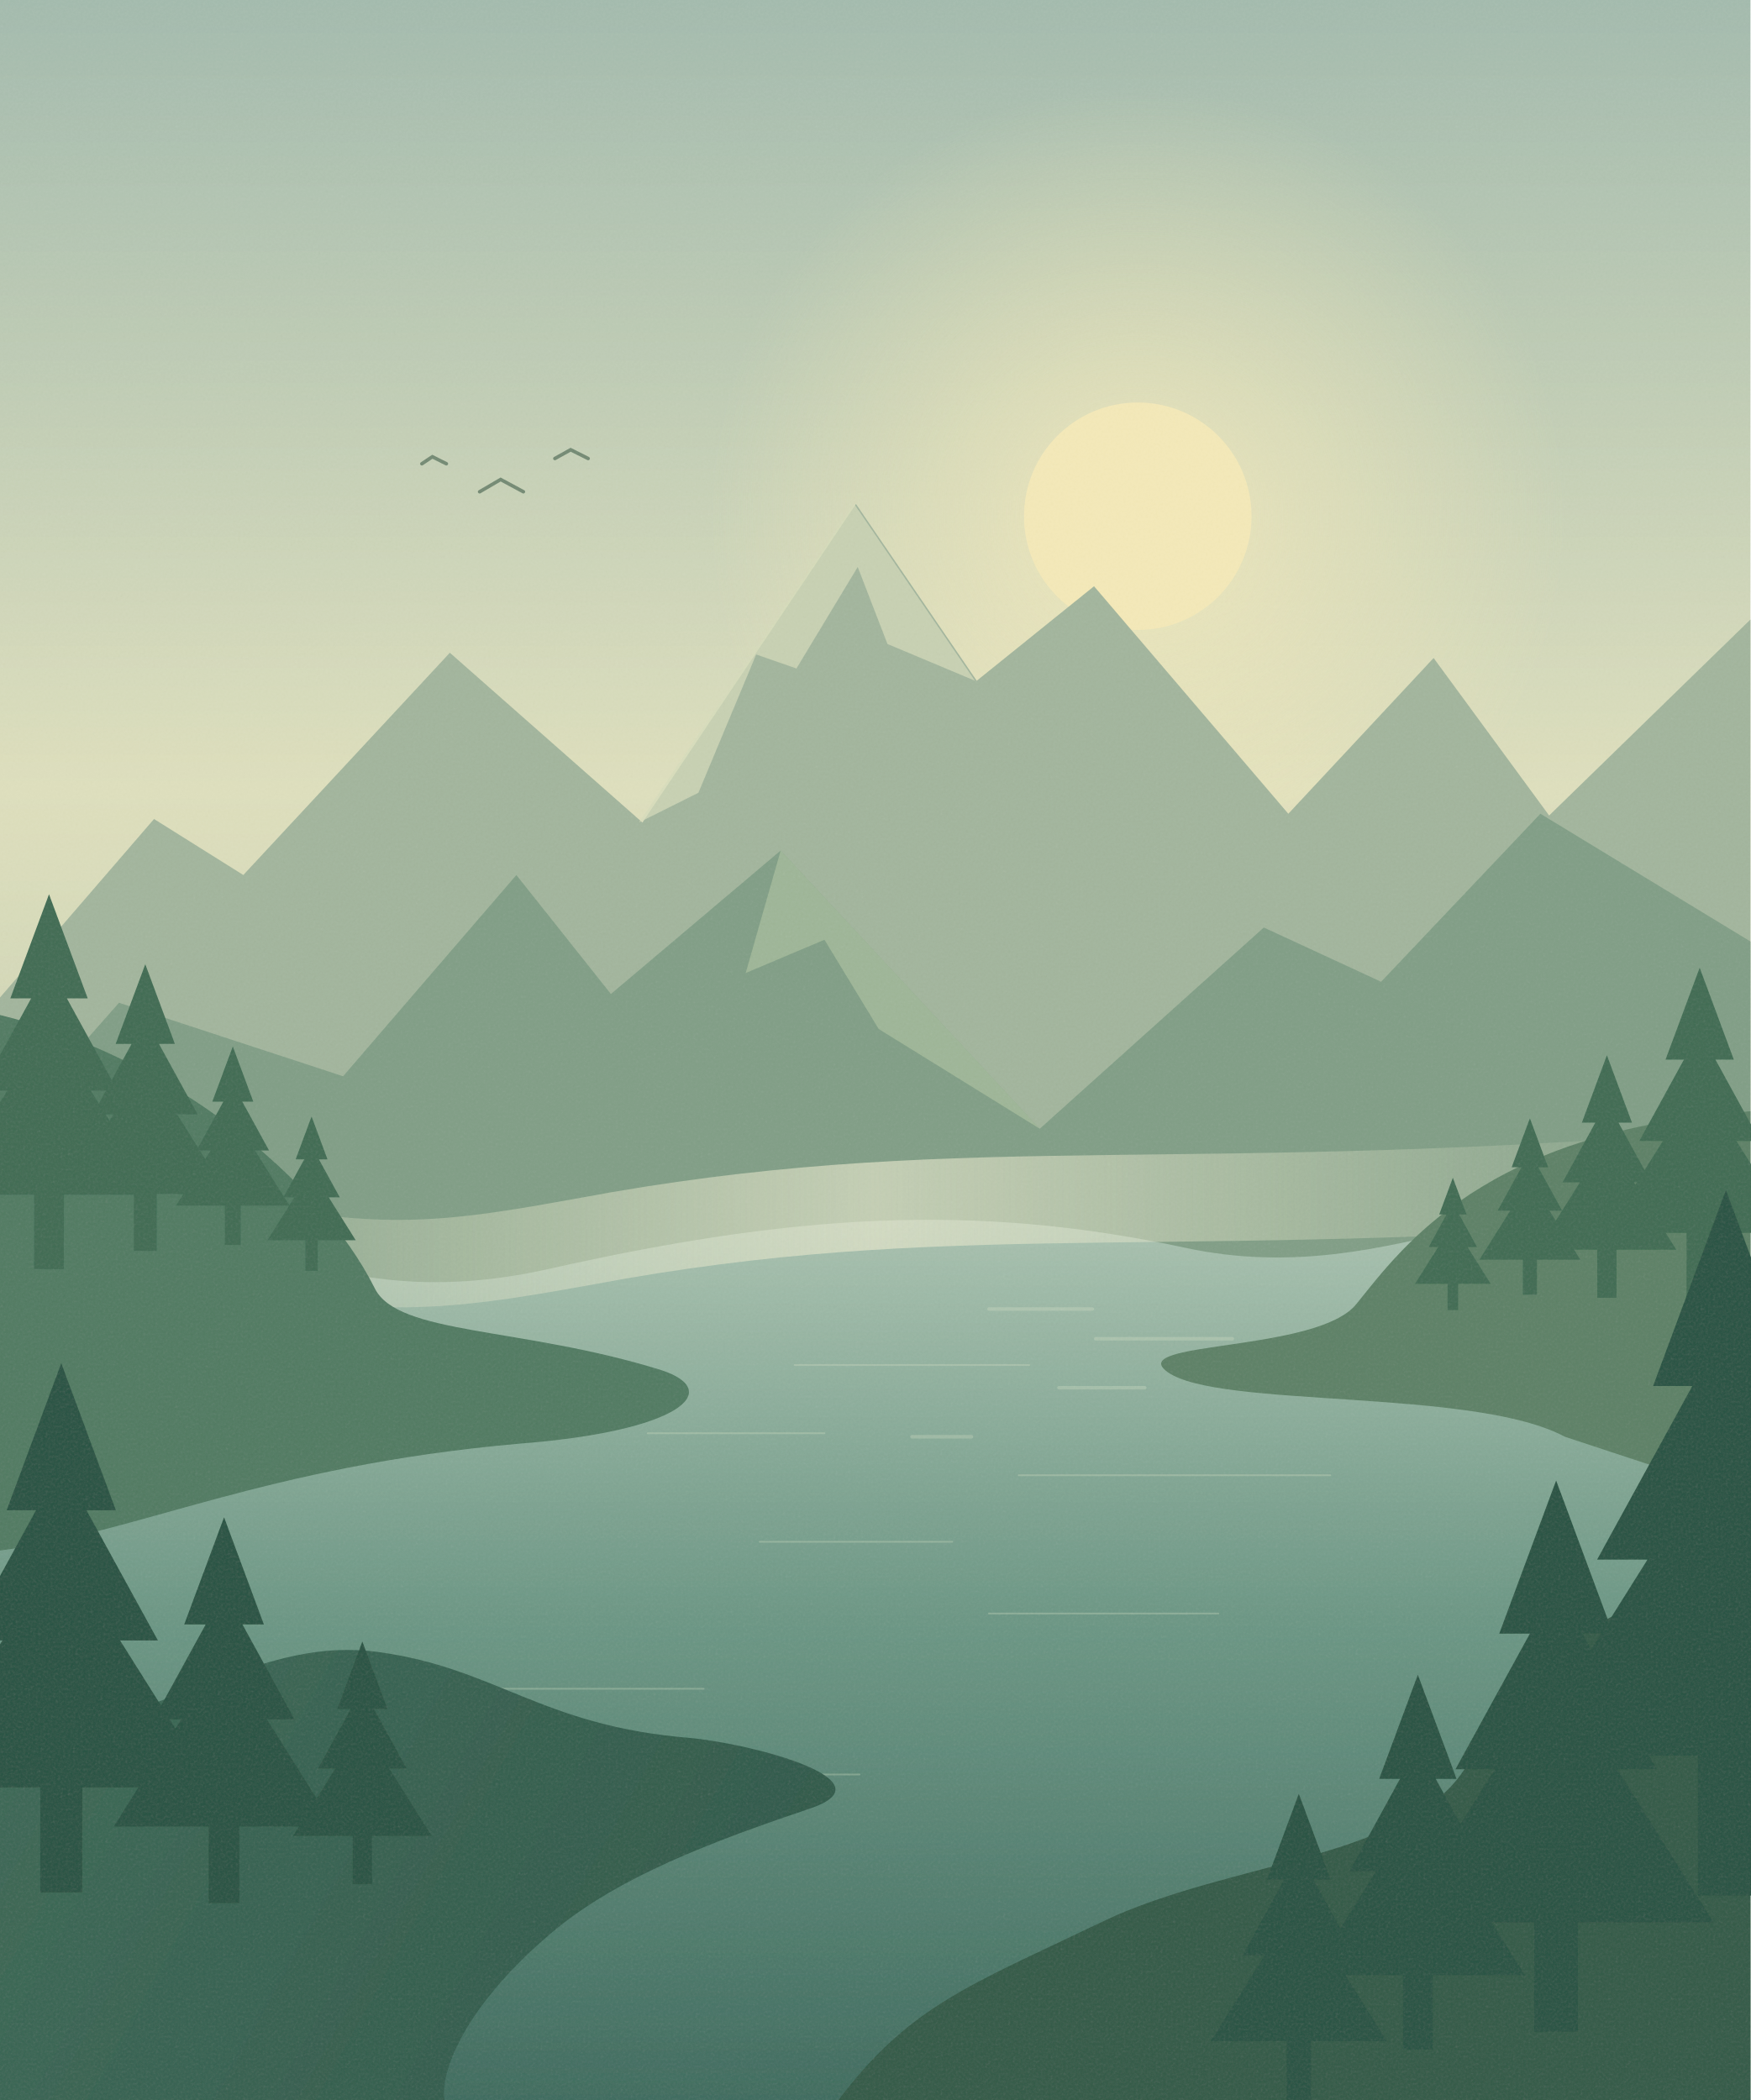
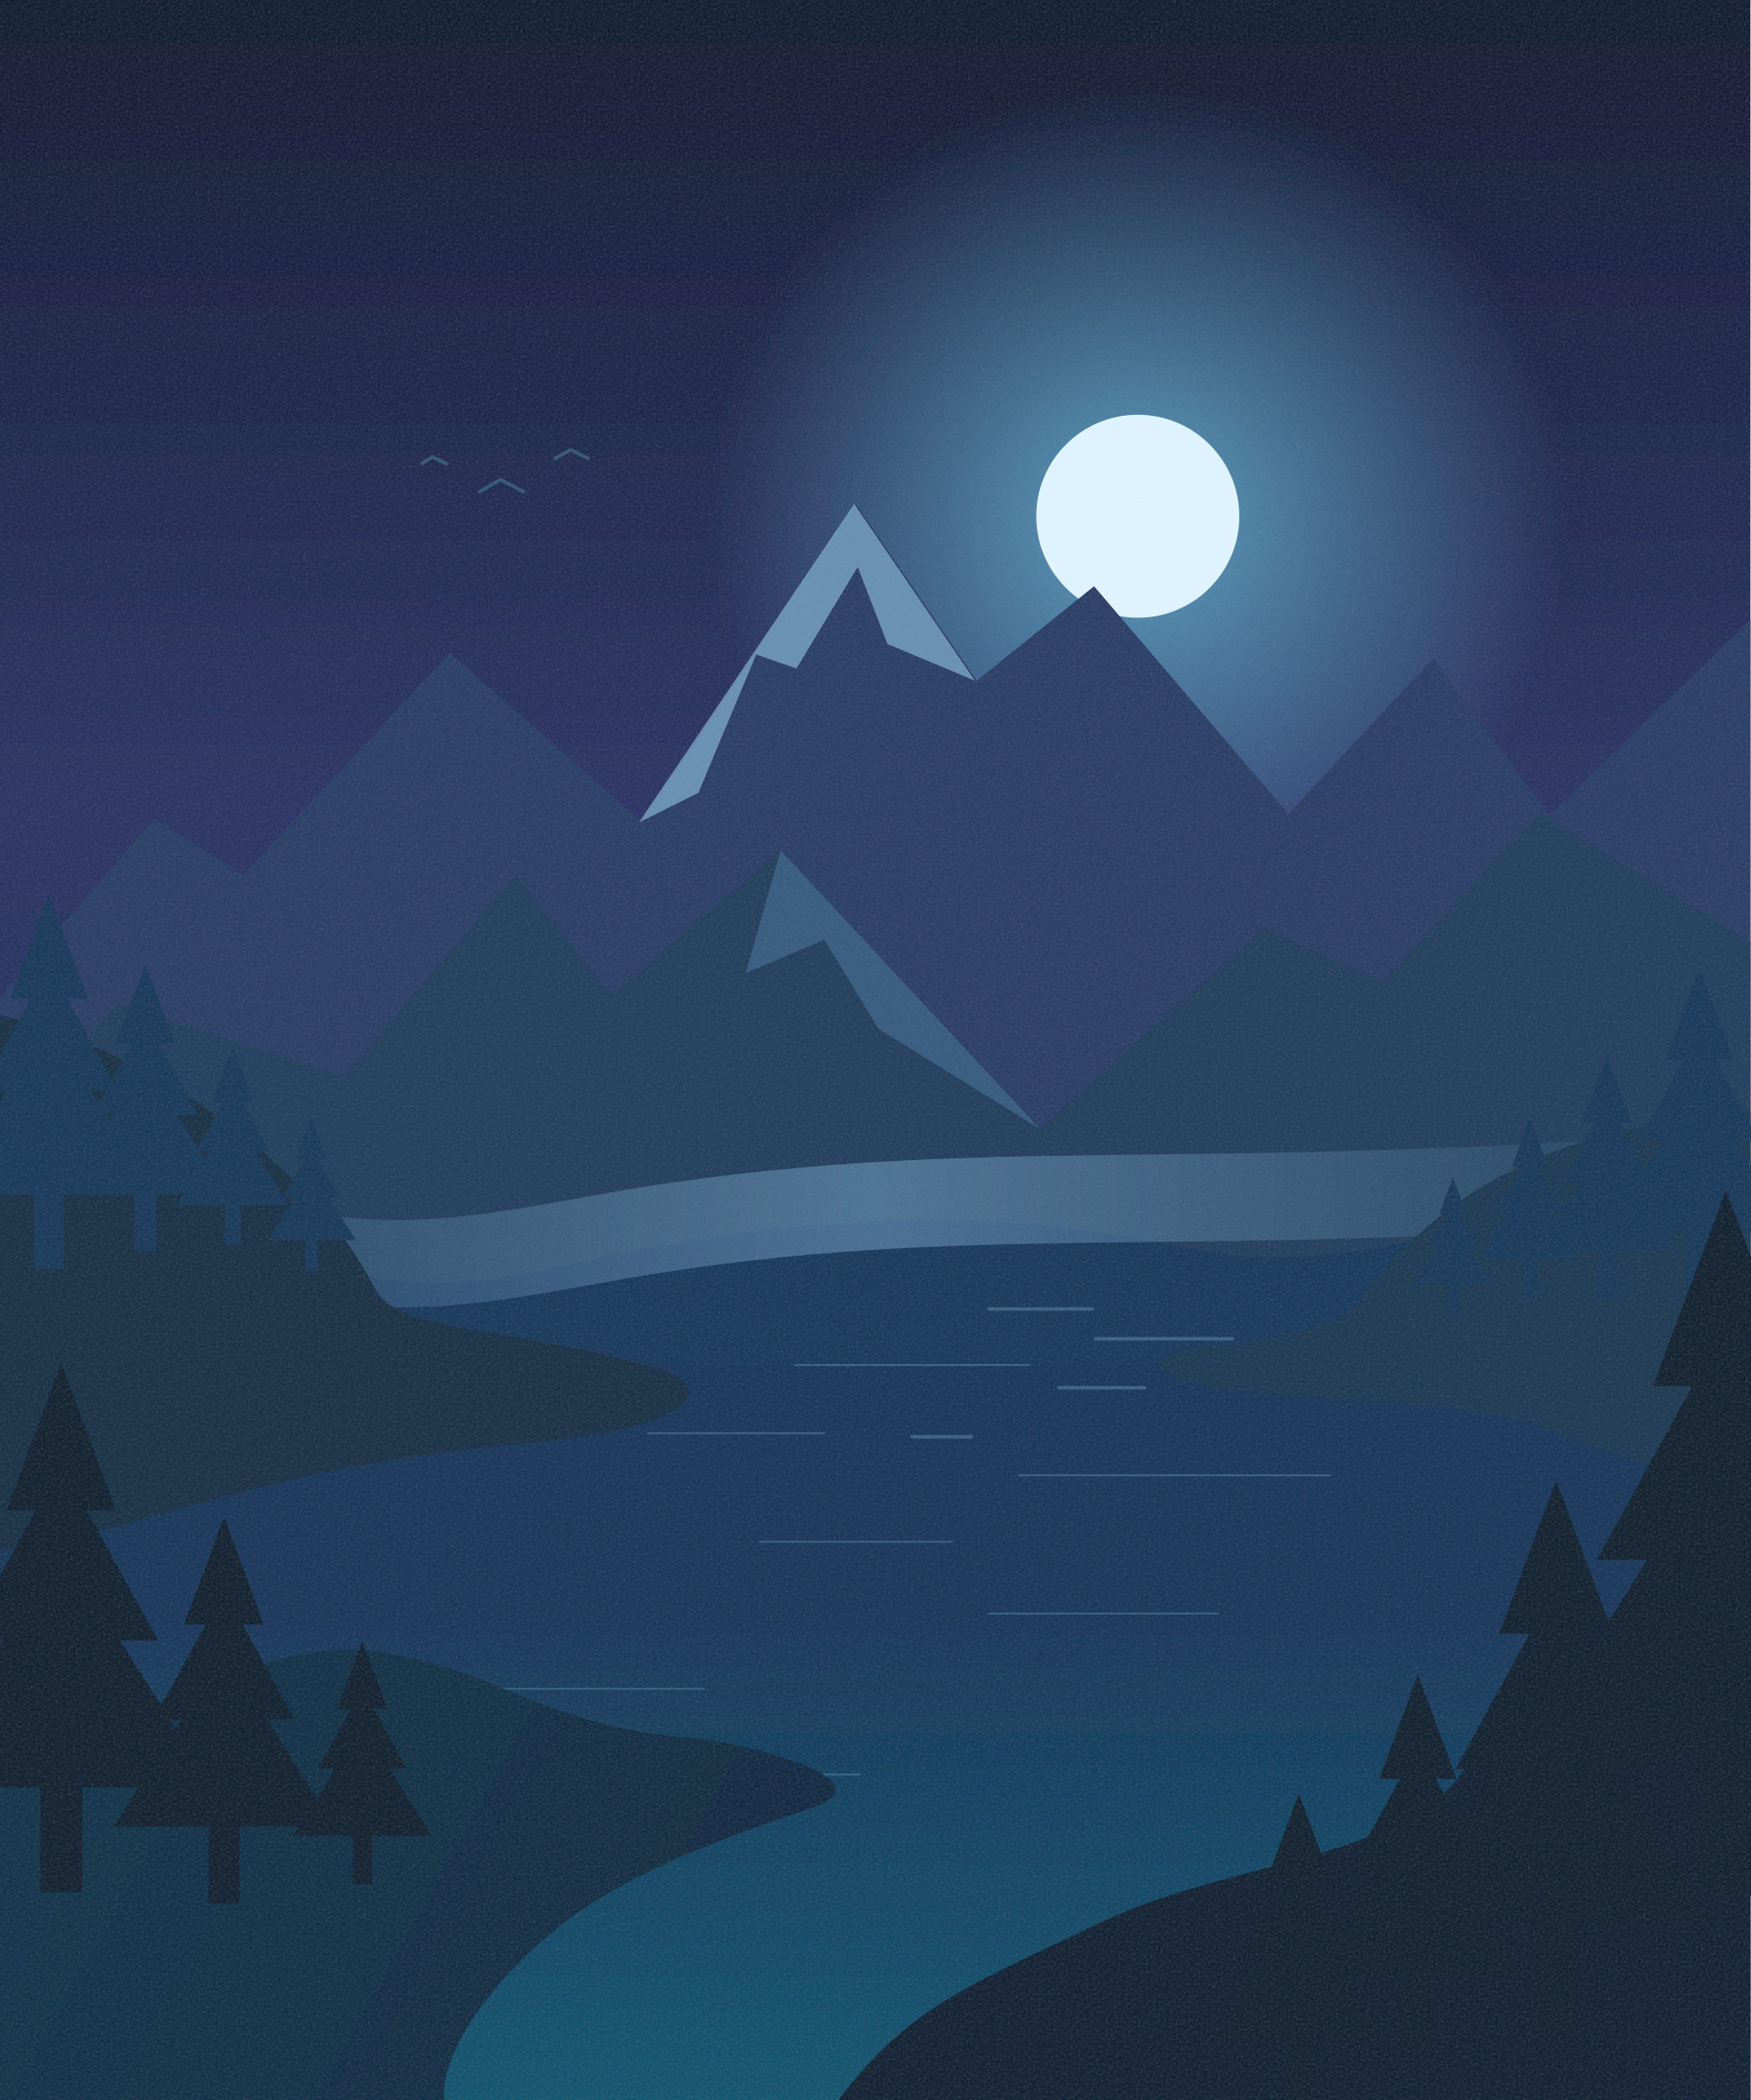
<svg xmlns="http://www.w3.org/2000/svg" viewBox="0 0 1000 1200" fill="none">
  <defs>
    <linearGradient id="sky" x1="500" y1="0" x2="500" y2="850" gradientUnits="userSpaceOnUse">
-       <stop stop-color="#a4bbae" />
-       <stop offset=".53" stop-color="#dedfbd" />
-       <stop offset="1" stop-color="#bcc8ac" />
+       <stop stop-color="#101a33" />
+       <stop offset=".53" stop-color="#2b3566" />
+       <stop offset="1" stop-color="#1d3a5c" />
    </linearGradient>
    <linearGradient id="lake" x1="500" y1="640" x2="500" y2="1200" gradientUnits="userSpaceOnUse">
-       <stop stop-color="#b9ccba" />
-       <stop offset=".5" stop-color="#6e9886" />
-       <stop offset="1" stop-color="#416d60" />
+       <stop stop-color="#1b3b5e" />
+       <stop offset=".5" stop-color="#14385c" />
+       <stop offset="1" stop-color="#0a5670" />
    </linearGradient>
    <linearGradient id="near" x1="0" y1="700" x2="900" y2="1200" gradientUnits="userSpaceOnUse">
-       <stop stop-color="#416e5a" />
-       <stop offset="1" stop-color="#264c41" />
+       <stop stop-color="#123a52" />
+       <stop offset="1" stop-color="#081f38" />
    </linearGradient>
    <radialGradient id="sunGlow">
-       <stop stop-color="#f5ebbc" stop-opacity=".8" />
-       <stop offset="1" stop-color="#f5ebbc" stop-opacity="0" />
+       <stop stop-color="#7fe6ff" stop-opacity=".62" />
+       <stop offset="1" stop-color="#7fe6ff" stop-opacity="0" />
    </radialGradient>
    <linearGradient id="mist">
-       <stop stop-color="#e7e7cc" stop-opacity="0" />
-       <stop offset=".5" stop-color="#e7e7cc" stop-opacity=".65" />
-       <stop offset="1" stop-color="#e7e7cc" stop-opacity="0" />
+       <stop stop-color="#a8d8ff" stop-opacity="0" />
+       <stop offset=".5" stop-color="#a8d8ff" stop-opacity=".34" />
+       <stop offset="1" stop-color="#a8d8ff" stop-opacity="0" />
    </linearGradient>
    <filter id="grain">
      <feTurbulence type="fractalNoise" baseFrequency=".7" numOctaves="3" stitchTiles="stitch" />
      <feColorMatrix type="saturate" values="0" />
      <feComponentTransfer>
        <feFuncA type="linear" slope=".075" />
      </feComponentTransfer>
      <feBlend in="SourceGraphic" mode="soft-light" />
    </filter>
    <g id="pine">
      <path d="m0 0-13 35h7l-17 31h9l-22 35h31v25h10v-25h31L14 66h9L6 35h7Z" fill="currentColor" />
    </g>
  </defs>
  <g filter="url(#grain)">
    <path fill="url(#sky)" d="M0 0h1000v1200H0z" />
    <circle cx="650" cy="295" r="245" fill="url(#sunGlow)" />
-     <circle cx="650" cy="295" r="65" fill="#f3e8b8" />
-     <path d="M0 570 88 468l51 32 118-127 110 97 122-182 69 101 67-54 111 130 83-89 66 90 115-112v366H0Z" fill="#a3b59d" />
-     <path d="m365 470 123-182 69 101-50-21-17-44-35 58-23-8-33 79Z" fill="#d5dbbb" opacity=".7" />
-     <path d="M0 650 68 573l128 42 99-115 54 68 97-82 148 159 128-115 67 31 91-96 120 73v322H0Z" fill="#829f87" />
-     <path d="m446 486 148 159-92-57-31-51-45 19Z" fill="#b7c9a5" opacity=".55" />
+     <circle cx="650" cy="295" r="58" fill="#dff4ff" />
+     <path d="M0 570 88 468l51 32 118-127 110 97 122-182 69 101 67-54 111 130 83-89 66 90 115-112v366H0Z" fill="#2c3f68" />
+     <path d="m365 470 123-182 69 101-50-21-17-44-35 58-23-8-33 79Z" fill="#9fd6ef" opacity=".55" />
+     <path d="M0 650 68 573l128 42 99-115 54 68 97-82 148 159 128-115 67 31 91-96 120 73v322H0Z" fill="#20415e" />
+     <path d="m446 486 148 159-92-57-31-51-45 19Z" fill="#4f79a3" opacity=".5" />
    <path d="M0 697c133-15 176 59 314 28s242-38 363-12 202-49 323-23v510H0Z" fill="url(#lake)" />
    <path d="M0 677c203 58 232 51 353 29 203-35 329-9 647-36" stroke="url(#mist)" stroke-width="50" />
-     <path d="M0 580c98 24 183 94 214 156 13 27 84 22 164 47 36 12 10 35-82 42C150 838 79 876 0 886Z" fill="#527b63" />
-     <path d="M1000 635c-152 11-199 78-225 110-22 28-133 21-108 39 29 21 175 9 227 37l106 35Z" fill="#5e8267" />
-     <g color="#426d55">
+     <path d="M0 580c98 24 183 94 214 156 13 27 84 22 164 47 36 12 10 35-82 42C150 838 79 876 0 886Z" fill="#16314a" />
+     <path d="M1000 635c-152 11-199 78-225 110-22 28-133 21-108 39 29 21 175 9 227 37l106 35Z" fill="#1b3a55" />
+     <g color="#123a5c">
      <use href="#pine" transform="translate(28 511) scale(1.7)" />
      <use href="#pine" transform="translate(83 551) scale(1.3)" />
      <use href="#pine" transform="translate(133 598) scale(.9)" />
      <use href="#pine" transform="translate(178 638) scale(.7)" />
      <use href="#pine" transform="translate(971 553) scale(1.5)" />
      <use href="#pine" transform="translate(918 603) scale(1.1)" />
      <use href="#pine" transform="translate(874 639) scale(.8)" />
      <use href="#pine" transform="translate(830 673) scale(.6)" />
    </g>
-     <g stroke="#d8e2c5" stroke-linecap="round" opacity=".3">
+     <g stroke="#a9d8f0" stroke-linecap="round" opacity=".26">
      <path d="M454 780h134M370 819h101M582 843h178M434 881h110M565 922h131M216 965h186M400 1014h91" />
      <path d="M565 748h59M626 765h78M605 793h49M521 821h34" stroke-width="2" />
    </g>
    <path d="M0 997c103-17 149-62 216-53s93 42 177 49c35 3 116 24 71 40-56 19-114 40-153 75-46 40-60 77-57 92H0Z" fill="url(#near)" />
-     <path d="M1000 910c-77-8-131 42-161 97s-136 56-209 91c-77 37-110 48-151 102h521Z" fill="#355b48" />
-     <g color="#2c5544">
+     <path d="M1000 910c-77-8-131 42-161 97s-136 56-209 91c-77 37-110 48-151 102h521Z" fill="#0b2036" />
+     <g color="#082033">
      <use href="#pine" transform="translate(35 779) scale(2.4)" />
      <use href="#pine" transform="translate(128 867) scale(1.75)" />
      <use href="#pine" transform="translate(207 938) scale(1.1)" />
      <use href="#pine" transform="translate(986 680) scale(3.2)" />
      <use href="#pine" transform="translate(889 846) scale(2.5)" />
      <use href="#pine" transform="translate(810 957) scale(1.7)" />
      <use href="#pine" transform="translate(742 1025) scale(1.4)" />
    </g>
-     <g stroke="#526e59" stroke-width="2" stroke-linecap="round" opacity=".7">
+     <g stroke="#3f6b86" stroke-width="2" stroke-linecap="round" opacity=".7">
      <path d="m274 281 12-7 13 7M317 262l9-5 10 5M241 265l6-4 8 4" />
    </g>
  </g>
</svg>
